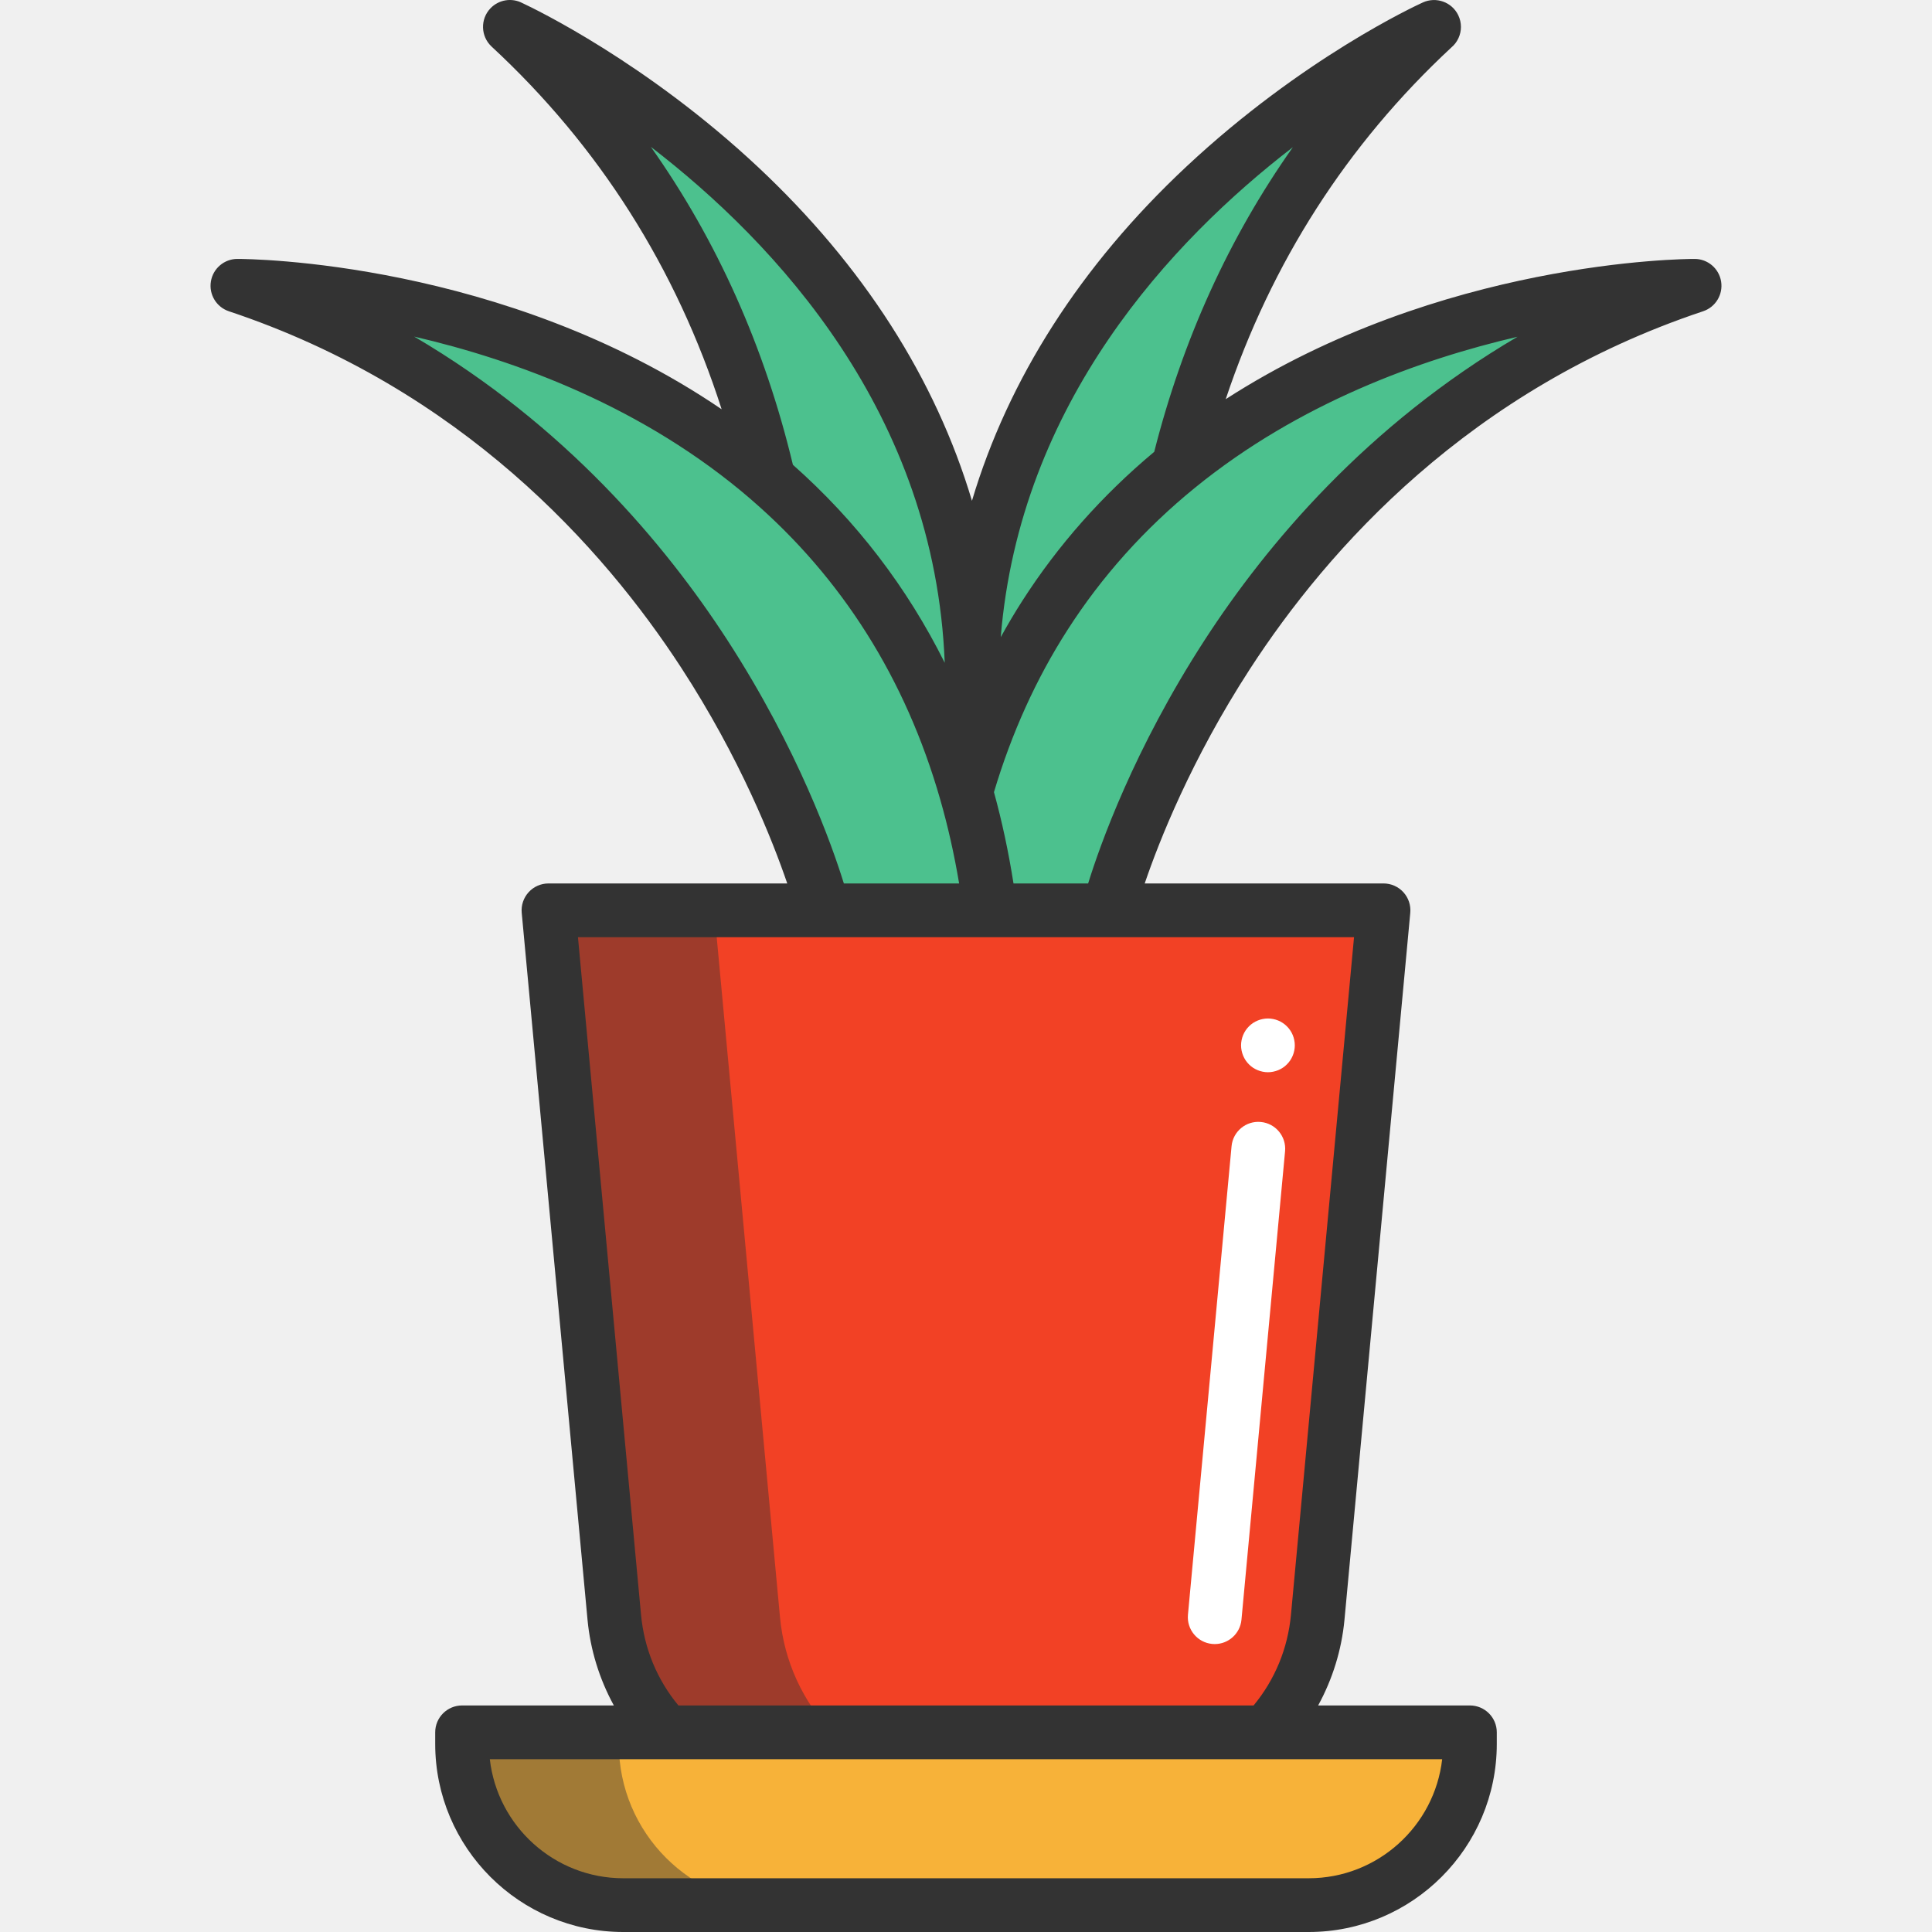
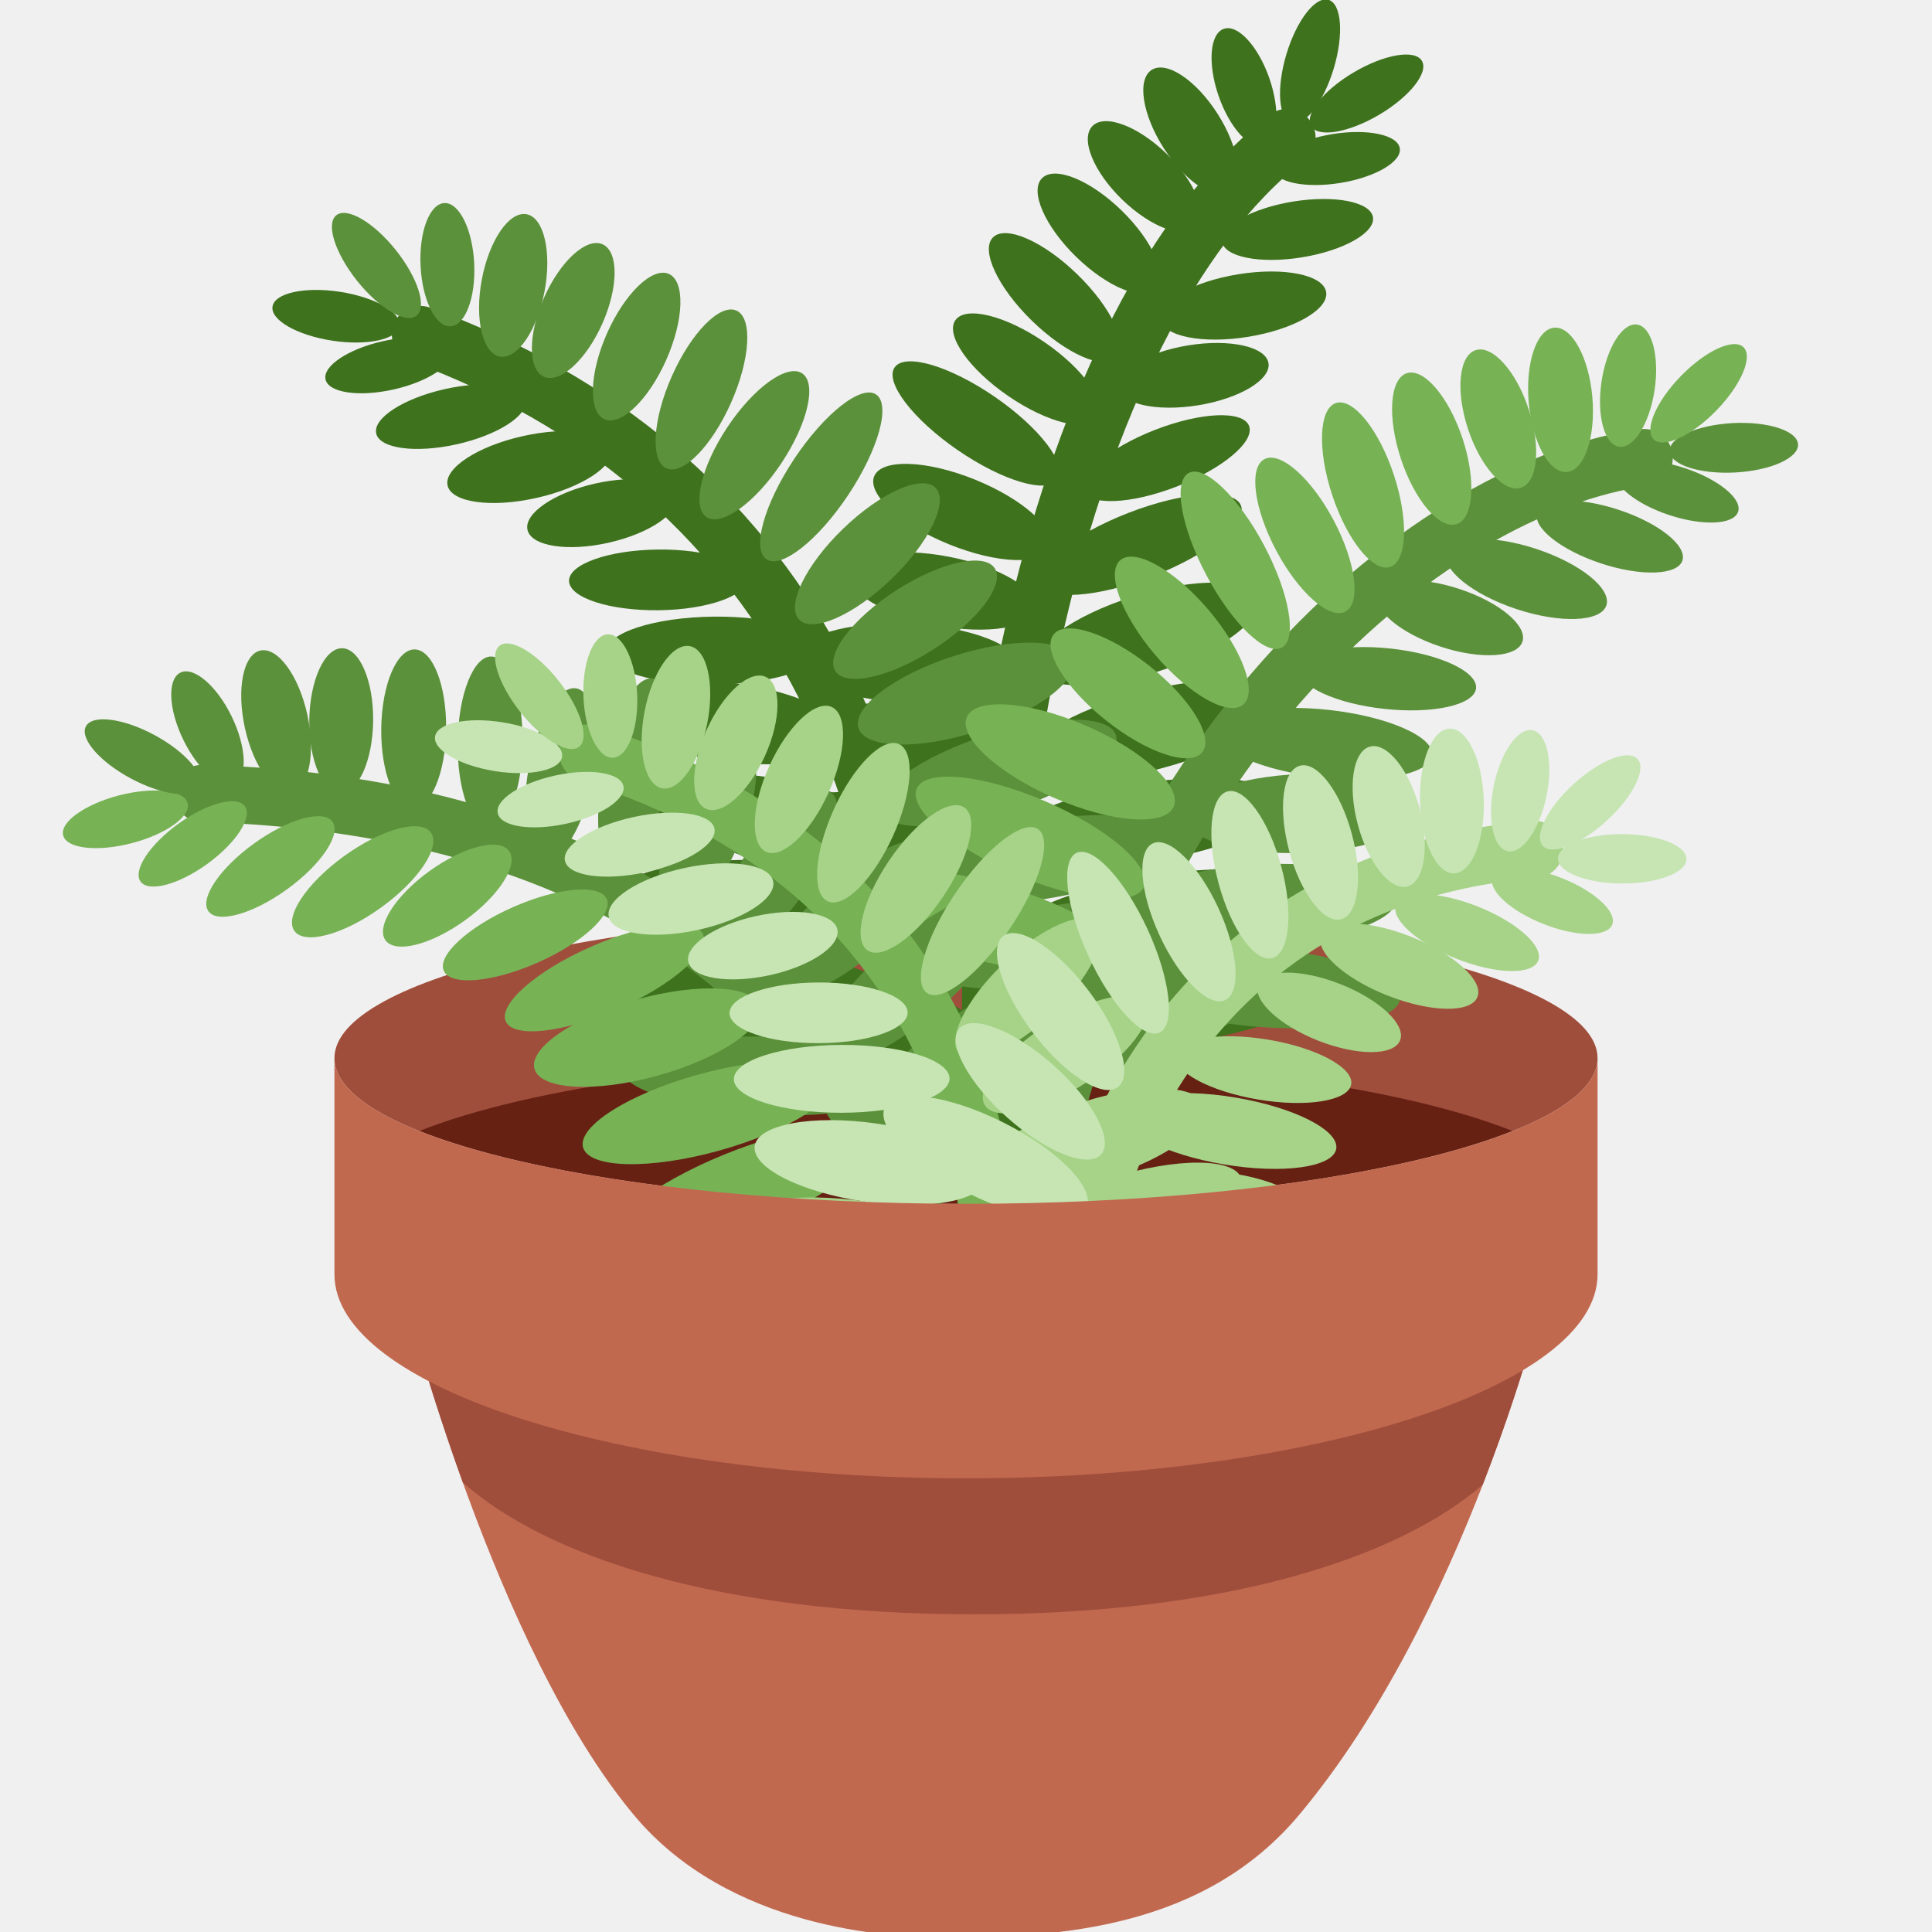
- <svg xmlns="http://www.w3.org/2000/svg" height="800px" width="800px" version="1.1" id="Layer_1" viewBox="0 0 431.357 431.357" xml:space="preserve">
-   <g>
-     <path style="fill:#F7B239;" d="M328.189,386.778v2.581c0,19.879-16.12,35.999-36,35.999H139.168   c-19.879,0-35.999-16.12-35.999-35.999v-2.581h45.59h133.84H328.189" />
-     <path style="fill:#A17A36;" d="M138.168,386.778h-34.999v2.581c0,19.879,16.12,35.999,35.999,35.999h35   c-19.88,0-36-16.12-36-35.999V386.778" />
-     <path style="fill:#F24125;" d="M308.897,203.248l-14.69,157.82c-0.93,9.97-5.18,18.899-11.61,25.71H148.759   c-6.431-6.811-10.681-15.74-11.611-25.71l-14.69-157.82h61.22h37.329h26.671L308.897,203.248" />
-     <path style="fill:#9E3B2B;" d="M159.458,203.248h-37l14.69,157.82c0.93,9.97,5.18,18.899,11.611,25.71h37   c-6.431-6.811-10.681-15.74-11.611-25.71L159.458,203.248" />
-     <path style="fill:#4CC18E;" d="M263.058,104.208c49.67-40.4,115.29-40.4,115.29-40.4c-104,34.67-130.67,138.67-130.67,138.67v0.77   h-26.67v-0.77c-1.23-9.16-3.04-17.72-5.34-25.71h0.01c4.31-15.02,10.35-28.05,17.6-39.34   C241.828,124.078,252.048,113.148,263.058,104.208z" />
-     <path style="fill:#4CC18E;" d="M320.168,6.008c-33.05,30.62-49.37,66.52-57.12,98.18l0.01,0.02   c-11.01,8.94-21.23,19.87-29.78,33.22c-7.25,11.29-13.29,24.32-17.6,39.34l1.33-27.08C219.488,52.388,318.598,6.718,320.168,6.008z   " />
-     <path style="fill:#4CC18E;" d="M217.008,149.688l-1.33,27.08h-0.01c-8.88-30.98-25.13-53.46-44.03-69.77v-0.01   c-7.47-32.33-23.75-69.44-57.79-100.98C115.428,6.718,214.528,52.388,217.008,149.688z" />
-     <path style="fill:#4CC18E;" d="M221.008,202.478v0.77h-37.33v-0.77c0,0-26.67-104-130.67-138.67c0,0,68.61,0,118.63,43.18v0.01   c18.9,16.31,35.15,38.79,44.03,69.77C217.968,184.758,219.778,193.318,221.008,202.478z" />
-     <path style="fill:#FFFFFF;" d="M271.215,367.069c-0.186,0-0.374-0.009-0.563-0.026c-3.299-0.307-5.725-3.231-5.418-6.53   l9.735-104.592c0.307-3.299,3.231-5.729,6.53-5.418c3.299,0.307,5.725,3.231,5.418,6.53l-9.735,104.592   C276.893,364.735,274.278,367.069,271.215,367.069z" />
-     <path style="fill:#FFFFFF;" d="M283.091,239.397c-0.39,0-0.78-0.04-1.17-0.12c-0.38-0.08-0.76-0.19-1.12-0.34   c-0.37-0.15-0.71-0.34-1.04-0.55c-0.33-0.22-0.64-0.47-0.91-0.75c-0.28-0.28-0.53-0.58-0.75-0.91c-0.21-0.33-0.4-0.67-0.55-1.04   c-0.15-0.36-0.26-0.74-0.34-1.12c-0.08-0.39-0.12-0.78-0.12-1.17s0.04-0.79,0.12-1.17c0.08-0.39,0.19-0.76,0.34-1.13   c0.15-0.36,0.34-0.71,0.55-1.03c0.22-0.33,0.47-0.64,0.75-0.91c0.27-0.28,0.58-0.53,0.91-0.75c0.33-0.22,0.67-0.4,1.04-0.55   c0.36-0.15,0.74-0.27,1.12-0.34c0.77-0.16,1.57-0.16,2.34,0c0.39,0.07,0.76,0.19,1.13,0.34c0.36,0.15,0.71,0.33,1.03,0.55   c0.33,0.22,0.64,0.47,0.91,0.75c0.28,0.27,0.53,0.58,0.75,0.91c0.22,0.32,0.4,0.67,0.55,1.03c0.15,0.37,0.27,0.74,0.34,1.13   c0.08,0.38,0.12,0.78,0.12,1.17s-0.04,0.78-0.12,1.17c-0.07,0.38-0.19,0.76-0.34,1.12s-0.33,0.71-0.55,1.04   c-0.22,0.33-0.47,0.63-0.75,0.91c-0.27,0.28-0.58,0.53-0.91,0.75c-0.32,0.21-0.67,0.4-1.03,0.55c-0.37,0.15-0.74,0.26-1.13,0.34   C283.881,239.357,283.481,239.397,283.091,239.397z" />
-     <path style="fill:#333333;" d="M384.271,62.847c-0.471-2.905-2.979-5.039-5.922-5.039c-2.511,0-56.75,0.393-104.683,31.315   c10.197-30.508,27.078-56.875,50.377-78.524c1.371-1.147,2.14-2.843,2.14-4.593c0-0.885-0.196-1.784-0.61-2.633   c-1.431-2.934-4.948-4.172-7.9-2.821c-1.392,0.632-26.87,12.381-52.842,36.694c-23.556,22.051-39.714,47.366-47.823,74.567   c-8.108-27.2-24.261-52.516-47.815-74.566c-24.788-23.204-49.614-35.183-52.59-36.575c-2.308-1.201-5.219-0.787-7.105,1.193   c-2.285,2.399-2.188,6.202,0.212,8.487l0.06,0.057c23.996,22.233,41.217,49.413,51.35,80.967   C112.42,58.23,55.635,57.808,53.008,57.808c-2.943,0-5.451,2.134-5.922,5.039c-0.472,2.904,1.233,5.722,4.025,6.653   c51.907,17.304,83.556,52.812,100.966,79.551c13.189,20.257,20.454,38.704,23.692,48.197h-53.311c-1.688,0-3.298,0.711-4.435,1.959   s-1.696,2.917-1.539,4.597l14.69,157.821c0.629,6.736,2.659,13.268,5.879,19.152h-33.885c-3.313,0-6,2.687-6,6v2.58   c0,23.159,18.841,42,42,42h153.02c23.159,0,42-18.841,42-42v-2.58c0-3.313-2.687-6-6-6h-33.885   c3.22-5.884,5.251-12.417,5.879-19.154l14.69-157.82c0.157-1.681-0.402-3.35-1.539-4.597c-1.137-1.248-2.747-1.959-4.435-1.959   h-53.319c3.205-9.416,10.383-27.659,23.468-47.84c17.423-26.872,49.123-62.548,101.198-79.909   C383.038,68.569,384.742,65.751,384.271,62.847z M288.661,32.86c-14.219,20.127-24.577,42.885-30.958,68.02   c-11.569,9.658-21.492,20.844-29.473,33.306c-1.682,2.619-3.27,5.318-4.793,8.069C227.72,89.844,261.647,53.66,288.661,32.86z    M145.313,32.787c27.992,21.515,63.438,59.568,65.615,115.194c-8.412-16.878-19.751-31.673-33.896-44.207   C170.718,77.453,160.099,53.696,145.313,32.787z M162.377,142.88c-13.847-21.357-36.226-47.97-69.902-67.729   c22.658,5.258,51.275,15.689,75.243,36.379l0.001,0.011c20.288,17.507,34.48,40.009,42.184,66.887   c1.734,6.023,3.151,12.334,4.242,18.821h-25.737C185.803,188.833,178.217,167.31,162.377,142.88z M292.188,419.358h-153.02   c-15.386,0-28.104-11.642-29.806-26.58h212.632C320.292,407.716,307.574,419.358,292.188,419.358z M302.314,209.248l-14.08,151.262   c-0.704,7.551-3.582,14.506-8.346,20.268h-128.42c-4.764-5.762-7.642-12.716-8.346-20.266l-14.08-151.264L302.314,209.248   L302.314,209.248z M268.979,142.88c-15.84,24.43-23.426,45.953-26.03,54.368h-16.664c-1.106-7.005-2.556-13.843-4.364-20.383   c3.923-13.151,9.427-25.328,16.41-36.201c7.658-11.957,17.25-22.655,28.514-31.801c23.208-18.877,50.3-28.632,71.968-33.672   C305.173,94.947,282.817,121.537,268.979,142.88z" />
+ <svg xmlns="http://www.w3.org/2000/svg" width="800px" height="800px" viewBox="0 0 36 36" aria-hidden="true" role="img" class="iconify iconify--twemoji" preserveAspectRatio="xMidYMid meet">
+   <path fill="#C1694F" d="M17.094 24.242H7.56s1.653 6.469 4.254 9.581c1.771 2.118 4.75 2.282 5.81 2.282c2.118 0 4.818-.174 6.589-2.294c3.087-3.691 4.534-9.569 4.534-9.569H17.094z">
+ 
+ </path>
+   <path fill="#A04E3C" d="M27.628 27.666c.458-1.18.771-2.184.947-2.795a2.457 2.457 0 0 0-.432-.629H8.164a2.452 2.452 0 0 0-.432.628c.174.608.479 1.608.892 2.753c1.535 1.364 4.723 2.458 9.529 2.458c4.754 0 7.922-1.072 9.475-2.415z">
+ 
+ </path>
+   <ellipse fill="#A04E3C" cx="18" cy="19.716" rx="11.768" ry="2.716">
+ 
+ </ellipse>
+   <path fill="#662113" d="M7.819 21.073c2.036.811 5.828 1.358 10.181 1.358s8.145-.547 10.181-1.358c-2.036-.811-5.828-1.358-10.181-1.358s-8.145.548-10.181 1.358z">
+ 
+ </path>
+   <g fill="#3E721D">
+     <path d="M18.733 23.524a.532.532 0 0 1-.525-.452c-1.074-7.082.905-17.425 5.465-20.944a.533.533 0 0 1 .651.843c-4.145 3.198-6.091 13.166-5.064 19.941a.53.53 0 0 1-.527.612z">
+ 
+ </path>
+     <path d="M18.745 15.719c.061.401 1.265.552 2.69.335c1.424-.216 2.53-.717 2.469-1.118c-.061-.401-1.265-.552-2.69-.335c-1.425.215-2.53.716-2.469 1.118zm.095 1.739c.061.401 1.358.537 2.897.304c1.539-.234 2.737-.748 2.676-1.15c-.061-.401-1.358-.537-2.897-.304c-1.539.234-2.737.748-2.676 1.15z">
+ 
+ </path>
+     <ellipse transform="rotate(-8.632 21.821 18.732)" cx="21.824" cy="18.734" rx="3.083" ry=".735">
+ 
+ </ellipse>
+     <path d="M19.095 14.226c.103.393 1.236.435 2.531.095c1.294-.34 2.26-.935 2.157-1.327c-.103-.393-1.236-.435-2.531-.095c-1.294.341-2.26.935-2.157 1.327zm.178-1.765c.121.388 1.149.411 2.298.053c1.148-.358 1.98-.963 1.859-1.35c-.121-.388-1.149-.411-2.298-.053c-1.148.358-1.98.963-1.859 1.35zm.105-1.584c.127.325 1.068.263 2.102-.14c1.034-.403 1.77-.993 1.643-1.318c-.127-.325-1.068-.263-2.102.14c-1.034.402-1.769.992-1.643 1.318zm.802-1.738c.113.291.898.258 1.752-.075c.854-.332 1.455-.838 1.342-1.129c-.113-.291-.898-.258-1.752.075c-.855.333-1.456.838-1.342 1.129zm.652-1.918c.05.308.718.456 1.493.331c.774-.126 1.361-.478 1.311-.786c-.05-.308-.718-.456-1.493-.331c-.774.125-1.361.477-1.311.786zm.786-1.276c.052.322.787.47 1.641.331c.854-.139 1.504-.512 1.452-.834c-.052-.322-.787-.47-1.641-.331c-.854.139-1.504.512-1.452.834zm1.152-1.441c.047.287.714.417 1.491.291c.777-.126 1.369-.461 1.322-.748c-.047-.287-.714-.417-1.491-.291c-.776.127-1.368.462-1.322.748zm.949-1.358c.041.251.603.369 1.256.263c.653-.106 1.149-.396 1.108-.647c-.041-.251-.603-.369-1.256-.263s-1.149.396-1.108.647z">
+ 
+ </path>
+     <path d="M24.431 2.351c.129.219.696.124 1.266-.212c.57-.336.927-.786.798-1.005c-.129-.219-.696-.124-1.266.212c-.57.335-.927.786-.798 1.005z">
+ 
+ </path>
+     <path d="M24.066 2.291c.244.073.596-.381.786-1.014c.19-.634.147-1.206-.096-1.28c-.244-.073-.596.381-.786 1.014c-.19.634-.147 1.207.096 1.28zm-10.796 13.2c0 .406 1.168.735 2.609.735s2.609-.329 2.609-.735c0-.406-1.168-.735-2.609-.735s-2.609.329-2.609.735zm-.336 1.458c-.039.404 1.092.844 2.526.981c1.434.138 2.628-.078 2.667-.482c.039-.404-1.092-.844-2.526-.981c-1.434-.138-2.628.078-2.667.482zm-.537 1.653c-.039.404 1.22.856 2.811 1.009c1.591.153 2.913-.051 2.952-.455c.039-.404-1.22-.856-2.811-1.009c-1.592-.153-2.913.051-2.952.455zm1.64-4.934c-.034.405.968.818 2.237.924c1.269.106 2.325-.137 2.359-.541c.034-.405-.968-.818-2.237-.924s-2.325.136-2.359.541zm.778-1.404c-.018.406.907.776 2.065.828c1.159.051 2.113-.236 2.131-.641c.018-.406-.907-.776-2.065-.828c-1.159-.052-2.113.235-2.131.641z">
+ 
+ </path>
+     <path d="M15.825 10.677c-.068.352.654.788 1.612.973c.958.185 1.79.049 1.858-.303c.068-.352-.654-.788-1.612-.973c-.958-.185-1.79-.049-1.858.303zm.464-1.802c-.135.333.489.9 1.393 1.267c.904.367 1.747.395 1.882.063c.135-.333-.488-.9-1.393-1.267c-.905-.367-1.747-.395-1.882-.063zm.381-2.029c-.189.275.338.966 1.178 1.543c.84.577 1.673.821 1.863.546c.189-.275-.338-.966-1.178-1.543s-1.674-.821-1.863-.546zm1.131-.878c-.189.275.251.906.983 1.409s1.479.687 1.668.412c.189-.275-.251-.906-.983-1.409s-1.479-.687-1.668-.412zm.7-1.543c-.233.239.094.936.731 1.555c.637.619 1.341.927 1.574.688c.233-.239-.094-.936-.731-1.555c-.636-.619-1.341-.927-1.574-.688zm.914-1.103c-.233.239.054.896.64 1.466s1.25.839 1.483.599c.233-.239-.054-.896-.64-1.466s-1.25-.838-1.483-.599zm.94-.972c-.229.235.018.848.553 1.367s1.153.75 1.382.515c.229-.235-.018-.848-.553-1.367s-1.153-.751-1.382-.515z">
+ 
+ </path>
+     <ellipse transform="rotate(-32.542 22.187 2.44)" cx="22.186" cy="2.439" rx=".595" ry="1.349">
+ 
+ </ellipse>
+     <path d="M22.804.537c-.261.09-.305.65-.097 1.251c.208.6.588 1.014.849.923s.305-.65.097-1.251c-.208-.6-.588-1.013-.849-.923z">
+ 
+ </path>
  </g>
+   <path fill="#3E721D" d="M16.885 23.63a.534.534 0 0 1-.453-.576c.753-8.173-2.365-13.97-8.781-16.321a.53.53 0 0 1-.316-.682a.529.529 0 0 1 .683-.317c6.912 2.532 10.277 8.718 9.475 17.418a.532.532 0 0 1-.608.478z">
+ 
+ </path>
+   <path fill="#3E721D" d="M16.664 16.81c-.008.406-1.181.713-2.622.686s-2.602-.378-2.595-.784c.008-.406 1.182-.713 2.622-.687c1.441.028 2.602.379 2.595.785zm-.002 1.758c-.008.406-1.181.713-2.622.687s-2.912-.478-2.904-.884c.007-.406 1.491-.613 2.932-.586c1.44.026 2.601.377 2.594.783z">
+ 
+ </path>
+   <path fill="#5C913B" d="M17.077 20.098c-.008.406-1.181.713-2.622.687c-1.44-.027-2.912-.478-2.904-.884c.008-.406 1.491-.613 2.932-.586s2.601.378 2.594.783z">
+ 
+ </path>
+   <path fill="#3E721D" d="M16.499 15.517c-.054.402-1.173.584-2.5.405c-1.326-.179-2.358-.65-2.304-1.052c.054-.402 1.174-.584 2.5-.405c1.327.179 2.358.65 2.304 1.052zm-.744-1.769c-.054.402-1.064.599-2.256.438c-1.192-.16-2.114-.617-2.06-1.019s1.064-.599 2.256-.438c1.192.161 2.114.617 2.06 1.019z">
+ 
+ </path>
+   <path fill="#3E721D" d="M15.314 12.1c.004.349-.893.642-2.002.654c-1.11.012-2.012-.261-2.016-.61c-.004-.349.893-.642 2.002-.654c1.109-.012 2.012.261 2.016.61zm-1.392-1.313c.003.312-.737.574-1.653.584c-.917.01-1.662-.235-1.666-.547c-.003-.312.737-.574 1.653-.584c.917-.011 1.663.234 1.666.547zM12.601 9.25c.068.305-.496.691-1.262.863c-.765.172-1.441.064-1.51-.24c-.068-.305.496-.691 1.262-.863c.766-.172 1.442-.065 1.51.24zm-1.204-.891c.071.318-.555.73-1.399.919c-.844.19-1.587.086-1.658-.232s.555-.73 1.399-.919c.844-.19 1.586-.086 1.658.232zM9.79 7.452c.064.283-.507.653-1.275.826c-.767.172-1.441.082-1.505-.201c-.064-.284.507-.653 1.275-.826c.768-.172 1.442-.082 1.505.201zm-1.387-.907c.056.248-.422.567-1.068.712c-.645.145-1.214.062-1.269-.187c-.056-.248.422-.567 1.067-.712c.646-.145 1.214-.061 1.27.187z">
+ 
+ </path>
+   <path fill="#3E721D" d="M7.446 6.073c-.038.251-.6.375-1.254.275s-1.153-.384-1.114-.636c.038-.251.6-.375 1.254-.275c.653.1 1.152.385 1.114.636z">
+ 
+ </path>
+   <path fill="#5C913B" d="M7.762 5.882c-.198.159-.694-.131-1.107-.648c-.413-.517-.587-1.065-.388-1.223c.199-.159.695.131 1.108.648c.412.517.586 1.064.387 1.223zm14.18 9.727c.065.401-1.036.912-2.458 1.141c-1.422.229-2.628.09-2.692-.311c-.065-.401 1.036-.912 2.458-1.141c1.422-.229 2.628-.09 2.692.311zm.884 1.279c.065.401-1.478 1.199-2.901 1.429c-1.422.229-2.628.09-2.693-.311c-.065-.401 1.036-.912 2.458-1.141c1.424-.229 3.071-.378 3.136.023zm.553 1.679c.065.401-1.877 1.301-3.299 1.53c-1.422.229-2.628.09-2.692-.311c-.065-.401 1.036-.912 2.458-1.141c1.422-.229 3.468-.479 3.533-.078zm-2.585-4.869c.124.387-.758 1.016-1.97 1.405c-1.212.39-2.296.392-2.42.005c-.124-.387.758-1.016 1.97-1.405s2.296-.391 2.42-.005zm-.799-1.416c.124.387-.67.988-1.774 1.342s-2.1.329-2.224-.057c-.124-.387.67-.988 1.774-1.342c1.104-.355 2.099-.33 2.224.057zm-1.459-1.692c.194.302-.313.975-1.133 1.504c-.82.529-1.643.713-1.837.411c-.194-.302.313-.975 1.133-1.504c.82-.528 1.642-.712 1.837-.411zm-1.102-1.499c.249.258-.118 1.017-.82 1.695c-.702.678-1.473 1.018-1.723.76c-.249-.258.118-1.017.82-1.695c.702-.678 1.474-1.018 1.723-.76zm-1.11-1.741c.278.185.047 1.022-.517 1.871c-.564.848-1.247 1.386-1.525 1.201c-.278-.185-.047-1.022.517-1.871c.564-.848 1.247-1.386 1.525-1.201zm-1.377-.393c.278.185.105.934-.387 1.674c-.492.74-1.116 1.189-1.394 1.004c-.278-.185-.105-.934.387-1.674c.491-.739 1.115-1.189 1.394-1.004zm-1.225-1.17c.305.135.261.903-.099 1.715s-.899 1.36-1.204 1.225c-.305-.135-.261-.903.099-1.715c.359-.812.899-1.361 1.204-1.225zm-1.259-.683c.305.135.284.851-.047 1.599s-.848 1.245-1.153 1.109s-.284-.851.047-1.599s.847-1.244 1.153-1.109zm-1.235-.552c.3.133.299.793-.003 1.475c-.302.681-.79 1.126-1.09.993c-.3-.133-.299-.793.003-1.475c.302-.681.79-1.126 1.09-.993z">
+ 
+ </path>
+   <path fill="#5C913B" d="M9.812 3.992c.323.061.473.704.335 1.436c-.138.732-.511 1.277-.834 1.216c-.323-.061-.473-.704-.335-1.436c.138-.733.511-1.277.834-1.216zM8.28 3.784c.276-.014.525.49.556 1.124c.031.635-.167 1.16-.443 1.173c-.276.014-.525-.49-.556-1.124c-.032-.634.167-1.16.443-1.173zm10.596 21.305a.532.532 0 0 1-.528-.603C19.829 13.45 26.63 8.516 30.569 7.998a.534.534 0 0 1 .597.458a.53.53 0 0 1-.458.597c-3.627.477-9.903 5.127-11.305 15.574a.532.532 0 0 1-.527.462z">
+ 
+ </path>
+   <path fill="#5C913B" d="M20.889 18.194c-.032.405 1.106.825 2.542.939c1.436.114 2.626-.122 2.659-.527c.032-.405-1.106-.825-2.542-.939c-1.437-.113-2.627.122-2.659.527z">
+ 
+ </path>
+   <ellipse transform="rotate(-2.063 23.613 16.845)" fill="#5C913B" cx="23.601" cy="16.836" rx="2.423" ry=".735">
+ 
+ </ellipse>
+   <path fill="#5C913B" d="M22.093 15.236c.015.406 1.001.7 2.202.656c1.202-.043 2.164-.407 2.149-.813c-.015-.406-1.001-.7-2.202-.656c-1.202.043-2.164.407-2.149.813z">
+ 
+ </path>
+   <path fill="#5C913B" d="M22.693 13.638c-.038.347.826.726 1.929.847c1.103.121 2.028-.063 2.066-.41c.038-.347-.826-.726-1.929-.847c-1.103-.12-2.029.063-2.066.41zm1.512-1.171c-.034.311.677.643 1.588.742c.911.099 1.677-.072 1.711-.382c.034-.311-.677-.643-1.588-.742s-1.677.072-1.711.382zm1.465-1.4c-.098.297.427.736 1.172.982s1.428.205 1.526-.092c.098-.297-.427-.736-1.172-.982s-1.428-.205-1.526.092zm1.286-.769c-.102.31.481.78 1.303 1.052c.822.271 1.571.24 1.673-.069c.102-.31-.481-.78-1.303-1.052s-1.571-.241-1.673.069zm1.687-.746c-.091.276.441.699 1.188.946c.747.247 1.427.223 1.518-.053c.091-.276-.441-.7-1.188-.946c-.747-.247-1.427-.223-1.518.053zm1.469-.767c-.08.242.365.605.993.813c.628.207 1.202.18 1.282-.062c.08-.242-.365-.605-.993-.813c-.628-.208-1.202-.18-1.282.062z">
+ 
+ </path>
+   <path fill="#5C913B" d="M31.111 8.408c.014.254.56.431 1.221.396c.661-.035 1.185-.27 1.172-.524c-.014-.254-.56-.431-1.221-.396c-.661.036-1.186.27-1.172.524z">
+ 
+ </path>
+   <path fill="#77B255" d="M30.815 8.187c.182.177.704-.063 1.166-.537c.461-.474.688-1.002.506-1.18c-.182-.177-.704.063-1.166.537c-.462.475-.688 1.003-.506 1.18zm-15.062 8.296c-.103.393.942 1.008 2.335 1.375s2.607.346 2.71-.046c.104-.393-.942-1.008-2.335-1.375s-2.607-.347-2.71.046zm1.329-1.789c-.161.373.655 1.085 1.824 1.591s2.247.614 2.408.242c.161-.373-.655-1.085-1.824-1.591c-1.168-.507-2.246-.615-2.408-.242zm.934-1.332c-.161.373.571 1.048 1.635 1.509c1.064.461 2.058.533 2.219.16c.161-.373-.571-1.048-1.635-1.509c-1.064-.461-2.058-.532-2.219-.16zm1.617-1.541c-.223.281.216 1.001.981 1.607c.765.606 1.565.87 1.788.589c.223-.281-.216-1.001-.981-1.607c-.764-.606-1.565-.87-1.788-.589zm1.243-1.384c-.273.233.018 1.024.65 1.767c.633.743 1.367 1.157 1.64.924c.273-.233-.018-1.024-.65-1.767c-.632-.743-1.367-1.157-1.64-.924zm1.275-1.625c-.295.157-.146 1.013.332 1.912s1.105 1.501 1.4 1.344c.295-.157.146-1.013-.332-1.912s-1.105-1.501-1.4-1.344zm1.409-.256c-.295.157-.196.92.221 1.704c.417.784.994 1.293 1.289 1.136c.295-.157.196-.92-.221-1.704c-.417-.785-.994-1.293-1.289-1.136zm1.333-1.046c-.317.105-.348.873-.069 1.717c.279.843.762 1.442 1.079 1.337c.317-.105.348-.873.069-1.717c-.279-.843-.762-1.441-1.079-1.337zm1.32-.556c-.317.105-.366.819-.109 1.596c.257.777.722 1.321 1.039 1.216c.317-.105.366-.819.109-1.596c-.257-.776-.722-1.32-1.039-1.216zm1.282-.429c-.312.103-.375.76-.141 1.468s.676 1.198.988 1.095c.312-.103.375-.76.141-1.468c-.233-.708-.676-1.198-.988-1.095z">
+ 
+ </path>
+   <path fill="#77B255" d="M28.96 6.106c-.327.029-.539.654-.474 1.397c.066.742.384 1.321.711 1.292c.327-.029.539-.654.474-1.397s-.384-1.321-.711-1.292zm1.545-.058c-.274-.04-.57.436-.663 1.065c-.093.628.053 1.171.327 1.211c.274.04.571-.436.663-1.065c.092-.628-.054-1.17-.327-1.211z">
+ 
+ </path>
+   <path fill="#5C913B" d="M16.947 23.468a.532.532 0 0 1-.481-.41c-.071-.304-1.857-7.429-12.713-7.742c-.266.012-.525-.252-.517-.547a.532.532 0 0 1 .547-.517c11.696.33 13.702 8.485 13.72 8.568a.532.532 0 0 1-.556.648z">
+ 
+ </path>
+   <path fill="#77B255" d="M16.196 21.209c.153.376-.805 1.121-2.14 1.663s-2.541.677-2.693.301c-.153-.376.805-1.121 2.14-1.663c1.334-.543 2.54-.677 2.693-.301zm-.66-1.124c.109.391-.849.998-2.139 1.356c-1.29.358-2.423.331-2.532-.06c-.109-.391.849-.998 2.139-1.356s2.423-.331 2.532.06zm-1.38-1.333c.109.391-.743.969-1.902 1.291c-1.159.322-2.186.265-2.295-.126c-.109-.391.743-.969 1.901-1.291c1.16-.322 2.187-.265 2.296.126z">
+ 
+ </path>
+   <path fill="#77B255" d="M13.101 17.41c.141.319-.568.942-1.583 1.389c-1.015.448-1.953.552-2.094.233c-.141-.319.568-.942 1.583-1.389c1.016-.448 1.953-.552 2.094-.233zm-1.795-.659c.126.286-.452.817-1.29 1.187c-.839.37-1.621.438-1.747.152c-.126-.286.452-.817 1.29-1.187c.838-.37 1.62-.438 1.747-.152zm-1.82-.893c.183.253-.184.831-.82 1.29c-.636.459-1.3.626-1.483.373c-.183-.253.184-.831.82-1.29c.636-.459 1.3-.627 1.483-.373zm-1.458-.345c.191.264-.223.889-.925 1.396c-.702.507-1.425.703-1.616.439c-.191-.264.223-.889.925-1.396c.702-.507 1.425-.703 1.616-.439zm-1.834-.202c.17.235-.209.8-.847 1.261c-.638.461-1.293.643-1.463.408c-.17-.235.209-.8.847-1.261c.638-.461 1.293-.643 1.463-.408zm-1.632-.287c.149.206-.165.687-.701 1.075c-.536.387-1.092.534-1.241.328c-.149-.206.165-.687.701-1.075c.537-.388 1.092-.535 1.241-.328z">
+ 
+ </path>
+   <path fill="#77B255" d="M3.496 14.966c.064.246-.404.58-1.044.746c-.64.166-1.211.101-1.275-.146c-.064-.246.404-.58 1.044-.746c.641-.165 1.212-.1 1.275.146z">
+ 
+ </path>
+   <path fill="#5C913B" d="M3.712 14.666c-.12.224-.69.153-1.273-.16c-.583-.312-.958-.748-.838-.972c.12-.224.69-.153 1.273.16s.958.748.838.972zm16.864 3.361c.217.343-.594 1.246-1.811 2.016s-2.38 1.117-2.597.774c-.217-.343.594-1.246 1.811-2.016s2.38-1.117 2.597-.774zm-1.808-1.304c.266.306-.297 1.232-1.258 2.067s-1.956 1.264-2.223.958c-.266-.307.297-1.232 1.258-2.067c.962-.836 1.957-1.265 2.223-.958zm-1.292-.988c.266.306-.227 1.172-1.103 1.932c-.875.761-1.801 1.129-2.067.823c-.266-.307.227-1.172 1.103-1.932c.875-.761 1.801-1.129 2.067-.823zm-2.007-.981c.298.201.096 1.019-.45 1.828c-.546.809-1.23 1.302-1.527 1.101c-.298-.201-.096-1.019.45-1.828c.546-.809 1.23-1.302 1.527-1.101zm-1.603-.944c.331.139.292.981-.087 1.881c-.379.899-.954 1.516-1.285 1.376c-.331-.139-.292-.981.087-1.881c.379-.899.954-1.516 1.285-1.376zm-1.705-1.164c.329.061.445.922.261 1.923c-.185 1.002-.601 1.765-.929 1.704c-.328-.061-.445-.922-.261-1.923c.184-1.002.6-1.765.929-1.704zm-1.421.181c.328.061.464.818.303 1.691c-.161.873-.558 1.532-.886 1.472c-.329-.061-.464-.818-.303-1.691c.161-.874.557-1.533.886-1.472zm-1.587-.594c.334.004.596.727.585 1.615c-.011.888-.291 1.604-.625 1.6c-.334-.004-.596-.727-.585-1.615c.012-.888.291-1.604.625-1.6zm-1.426-.132c.334.004.596.671.586 1.489c-.01.818-.289 1.478-.623 1.473c-.334-.004-.596-.671-.586-1.489c.01-.817.289-1.477.623-1.473zm-1.352-.022c.328.004.587.612.578 1.357c-.009.745-.283 1.346-.612 1.342c-.328-.004-.587-.612-.578-1.357c.01-.745.284-1.346.612-1.342z">
+ 
+ </path>
+   <path fill="#5C913B" d="M4.852 12.122c.321-.071.712.461.873 1.188s.033 1.375-.288 1.446c-.321.071-.712-.461-.873-1.188c-.161-.728-.032-1.375.288-1.446zm-1.49.411c.248-.121.676.244.954.815c.278.571.303 1.132.054 1.253c-.248.121-.676-.244-.954-.815c-.278-.57-.302-1.131-.054-1.253z">
+ 
+ </path>
+   <path fill="#77B255" d="M18.447 24.397h-.024a.533.533 0 0 1-.508-.556c.051-1.16-.052-7.065-7.123-9.303a.532.532 0 1 1 .321-1.015c7.812 2.473 7.922 9.068 7.865 10.365a.532.532 0 0 1-.531.509z">
+ 
+ </path>
+   <path fill="#A6D388" d="M18.441 23.459c-.057.402-1.178.575-2.503.386c-1.325-.189-2.353-.668-2.295-1.07c.057-.402 1.178-.575 2.503-.386c1.324.189 2.352.668 2.295 1.07z">
+ 
+ </path>
+   <path fill="#C6E5B3" d="M18.374 21.969c-.057.402-1.069.59-2.259.421c-1.191-.17-2.109-.633-2.052-1.035c.057-.402 1.069-.59 2.259-.421s2.109.633 2.052 1.035zm-.681-1.873c.001.349-.898.635-2.007.639c-1.11.003-2.01-.277-2.012-.626c-.001-.349.898-.635 2.007-.639c1.11-.003 2.011.277 2.012.626zm-.78-1.229c.001.312-.741.568-1.658.571c-.917.003-1.66-.248-1.661-.56c-.001-.312.741-.568 1.658-.571c.916-.003 1.66.248 1.661.56zm-1.31-1.547c.066.305-.502.687-1.269.853c-.767.166-1.442.053-1.508-.252c-.066-.305.502-.687 1.269-.853c.767-.166 1.442-.053 1.508.252zm-1.197-.9c.069.319-.561.725-1.406.909c-.846.183-1.587.073-1.656-.245c-.069-.319.561-.725 1.406-.909c.845-.183 1.587-.074 1.656.245zm-1.094-.983c.062.284-.512.649-1.281.816c-.769.167-1.442.071-1.504-.213c-.061-.284.512-.649 1.281-.816c.77-.166 1.443-.071 1.504.213zm-1.696-.791c.054.249-.427.564-1.073.704c-.647.14-1.214.052-1.268-.196c-.054-.249.427-.564 1.073-.704c.646-.141 1.214-.053 1.268.196zm-1.143-.543c-.04.251-.602.37-1.256.265c-.653-.105-1.15-.393-1.11-.644c.04-.251.602-.37 1.256-.265c.653.105 1.15.393 1.11.644z">
+ 
+ </path>
+   <path fill="#A6D388" d="M10.791 13.915c-.2.157-.694-.137-1.103-.657c-.409-.52-.578-1.069-.379-1.226c.2-.157.694.137 1.103.657c.409.519.579 1.068.379 1.226zm12.338 8.043c.121.387-.766 1.01-1.981 1.39c-1.215.38-2.299.374-2.42-.013c-.121-.388.766-1.01 1.981-1.39c1.215-.38 2.299-.374 2.42.013zm-.693-1.359c.121.387-.678.982-1.785 1.328c-1.107.346-2.102.313-2.224-.075s.678-.982 1.785-1.329c1.107-.345 2.102-.312 2.224.076zm-1.098-1.893c.192.303-.32.972-1.144 1.495c-.824.522-1.648.7-1.84.397c-.192-.303.32-.973 1.145-1.495c.823-.522 1.647-.7 1.839-.397zm-.901-1.507c.247.26-.126 1.016-.833 1.688c-.707.672-1.481 1.007-1.729.746c-.247-.26.126-1.016.833-1.688c.708-.672 1.482-1.007 1.729-.746zm-1.096-1.75c.277.187.039 1.023-.532 1.867c-.57.844-1.257 1.376-1.534 1.189c-.277-.187-.039-1.023.532-1.867c.57-.844 1.257-1.376 1.534-1.189zm-1.374-.404c.277.187.098.935-.399 1.671s-1.125 1.181-1.402.993c-.277-.187-.098-.935.399-1.671c.497-.735 1.125-1.18 1.402-.993zm-1.216-1.18c.304.138.254.905-.112 1.714c-.366.809-.91 1.354-1.214 1.216c-.304-.138-.254-.905.112-1.714c.366-.809.91-1.353 1.214-1.216zm-1.254-.692c.304.138.278.854-.059 1.599s-.857 1.238-1.162 1.1c-.304-.138-.278-.854.059-1.599c.338-.745.858-1.237 1.162-1.1zm-1.23-.561c.299.135.293.796-.014 1.475s-.799 1.12-1.098.984c-.299-.135-.293-.795.014-1.475c.307-.679.799-1.12 1.098-.984z">
+ 
+ </path>
+   <path fill="#A6D388" d="M12.855 12.04c.322.063.467.707.324 1.439c-.143.731-.521 1.273-.843 1.21s-.467-.707-.324-1.439c.143-.732.521-1.273.843-1.21zm-1.53-.22c.276-.012.521.494.548 1.129c.026.635-.176 1.158-.453 1.17c-.276.011-.521-.494-.548-1.129c-.026-.634.176-1.158.453-1.17zm8.879 12.32l-.042-.001a.534.534 0 0 1-.491-.572c.222-2.938 2.831-7.78 8.884-8.269a.531.531 0 1 1 .085 1.061c-6.041.487-7.776 5.553-7.907 7.289a.531.531 0 0 1-.529.492z">
+ 
+ </path>
+   <path fill="#A6D388" d="M19.959 22.482c-.008.406.959.756 2.161.781c1.202.025 2.184-.283 2.192-.689c.008-.406-.959-.755-2.162-.781c-1.201-.026-2.182.283-2.191.689zm.976-1.739c-.058.344.783.772 1.878.955c1.094.183 2.029.053 2.086-.292c.058-.344-.783-.772-1.878-.955c-1.094-.183-2.028-.052-2.086.292zm.969-1.086c-.052.308.639.681 1.544.832c.904.151 1.679.024 1.73-.284c.051-.308-.64-.681-1.544-.832c-.904-.151-1.679-.024-1.73.284zm1.542-1.315c-.115.291.384.76 1.114 1.048c.73.288 1.414.286 1.529-.005c.115-.291-.384-.76-1.114-1.048c-.729-.288-1.414-.285-1.529.005zm1.169-.915c-.12.303.436.807 1.241 1.124s1.555.33 1.674.026c.12-.303-.436-.806-1.241-1.124c-.804-.318-1.554-.33-1.674-.026z">
+ 
+ </path>
+   <path fill="#A6D388" d="M26.012 16.855c-.107.27.4.724 1.132 1.012c.732.289 1.412.304 1.518.034c.107-.27-.4-.723-1.132-1.012c-.732-.289-1.412-.304-1.518-.034zm1.802-.506c-.093.237.33.625.945.868s1.19.248 1.283.011c.093-.237-.33-.625-.945-.868s-1.19-.248-1.283-.011z">
+ 
+ </path>
+   <path fill="#C6E5B3" d="M29.03 15.998c-.001.254.535.463 1.196.465c.661.002 1.199-.202 1.199-.456c.001-.254-.535-.462-1.196-.465c-.661-.002-1.198.202-1.199.456z">
+ 
+ </path>
+   <path fill="#C6E5B3" d="M28.747 15.761c.172.188.707-.023 1.194-.47c.488-.447.744-.961.572-1.149c-.172-.188-.707.023-1.194.47c-.488.447-.744.961-.572 1.149zM16.49 20.63c-.182.363.51 1.079 1.546 1.6c1.036.521 2.024.649 2.206.286c.182-.363-.51-1.079-1.546-1.6c-1.036-.521-2.024-.649-2.206-.286z">
+ 
+ </path>
+   <path fill="#C6E5B3" d="M17.879 19.161c-.239.268.159 1.011.887 1.66s1.513.958 1.752.69c.239-.268-.159-1.012-.887-1.661s-1.513-.957-1.752-.689zm.817-1.721c-.286.217-.041 1.023.549 1.801c.589.778 1.299 1.233 1.585 1.016c.286-.217.04-1.023-.549-1.801c-.59-.778-1.299-1.233-1.585-1.016zm1.365-1.549c-.303.14-.204 1.003.223 1.928c.426.925 1.018 1.562 1.321 1.422c.303-.14.204-1.003-.223-1.928c-.426-.925-1.018-1.562-1.321-1.422zm1.421-.176c-.303.14-.248.907.124 1.714c.372.807.919 1.347 1.222 1.207c.303-.14.248-.907-.124-1.713c-.371-.807-.918-1.348-1.222-1.208zm1.391-.968c-.323.087-.398.852-.167 1.71c.23.858.678 1.483 1.001 1.396c.323-.087.398-.852.167-1.71c-.23-.857-.679-1.482-1.001-1.396zm1.349-.479c-.323.087-.412.797-.2 1.587c.212.79.646 1.36.968 1.274c.323-.087.412-.797.2-1.587c-.211-.791-.645-1.361-.968-1.274zm1.305-.356c-.317.085-.418.738-.225 1.457s.607 1.234.924 1.149c.317-.085.418-.738.225-1.457c-.193-.719-.607-1.234-.924-1.149z">
+ 
+ </path>
+   <path fill="#C6E5B3" d="M27.013 13.577c-.328.01-.576.622-.553 1.367c.023.745.308 1.34.636 1.33c.328-.01.576-.622.552-1.367s-.307-1.34-.635-1.33zm1.546.031c-.271-.056-.594.403-.723 1.025s-.014 1.172.257 1.228c.271.056.594-.403.723-1.025s.014-1.172-.257-1.228z">
+ 
+ </path>
+   <path fill="#C1694F" d="M18 22.431c-6.499 0-11.768-1.216-11.768-2.716v4.031c0 2.099 5.333 3.8 11.768 3.8c6.436 0 11.768-1.702 11.768-3.8v-4.031c0 1.501-5.269 2.716-11.768 2.716z">
+ 
+ </path>
</svg>
